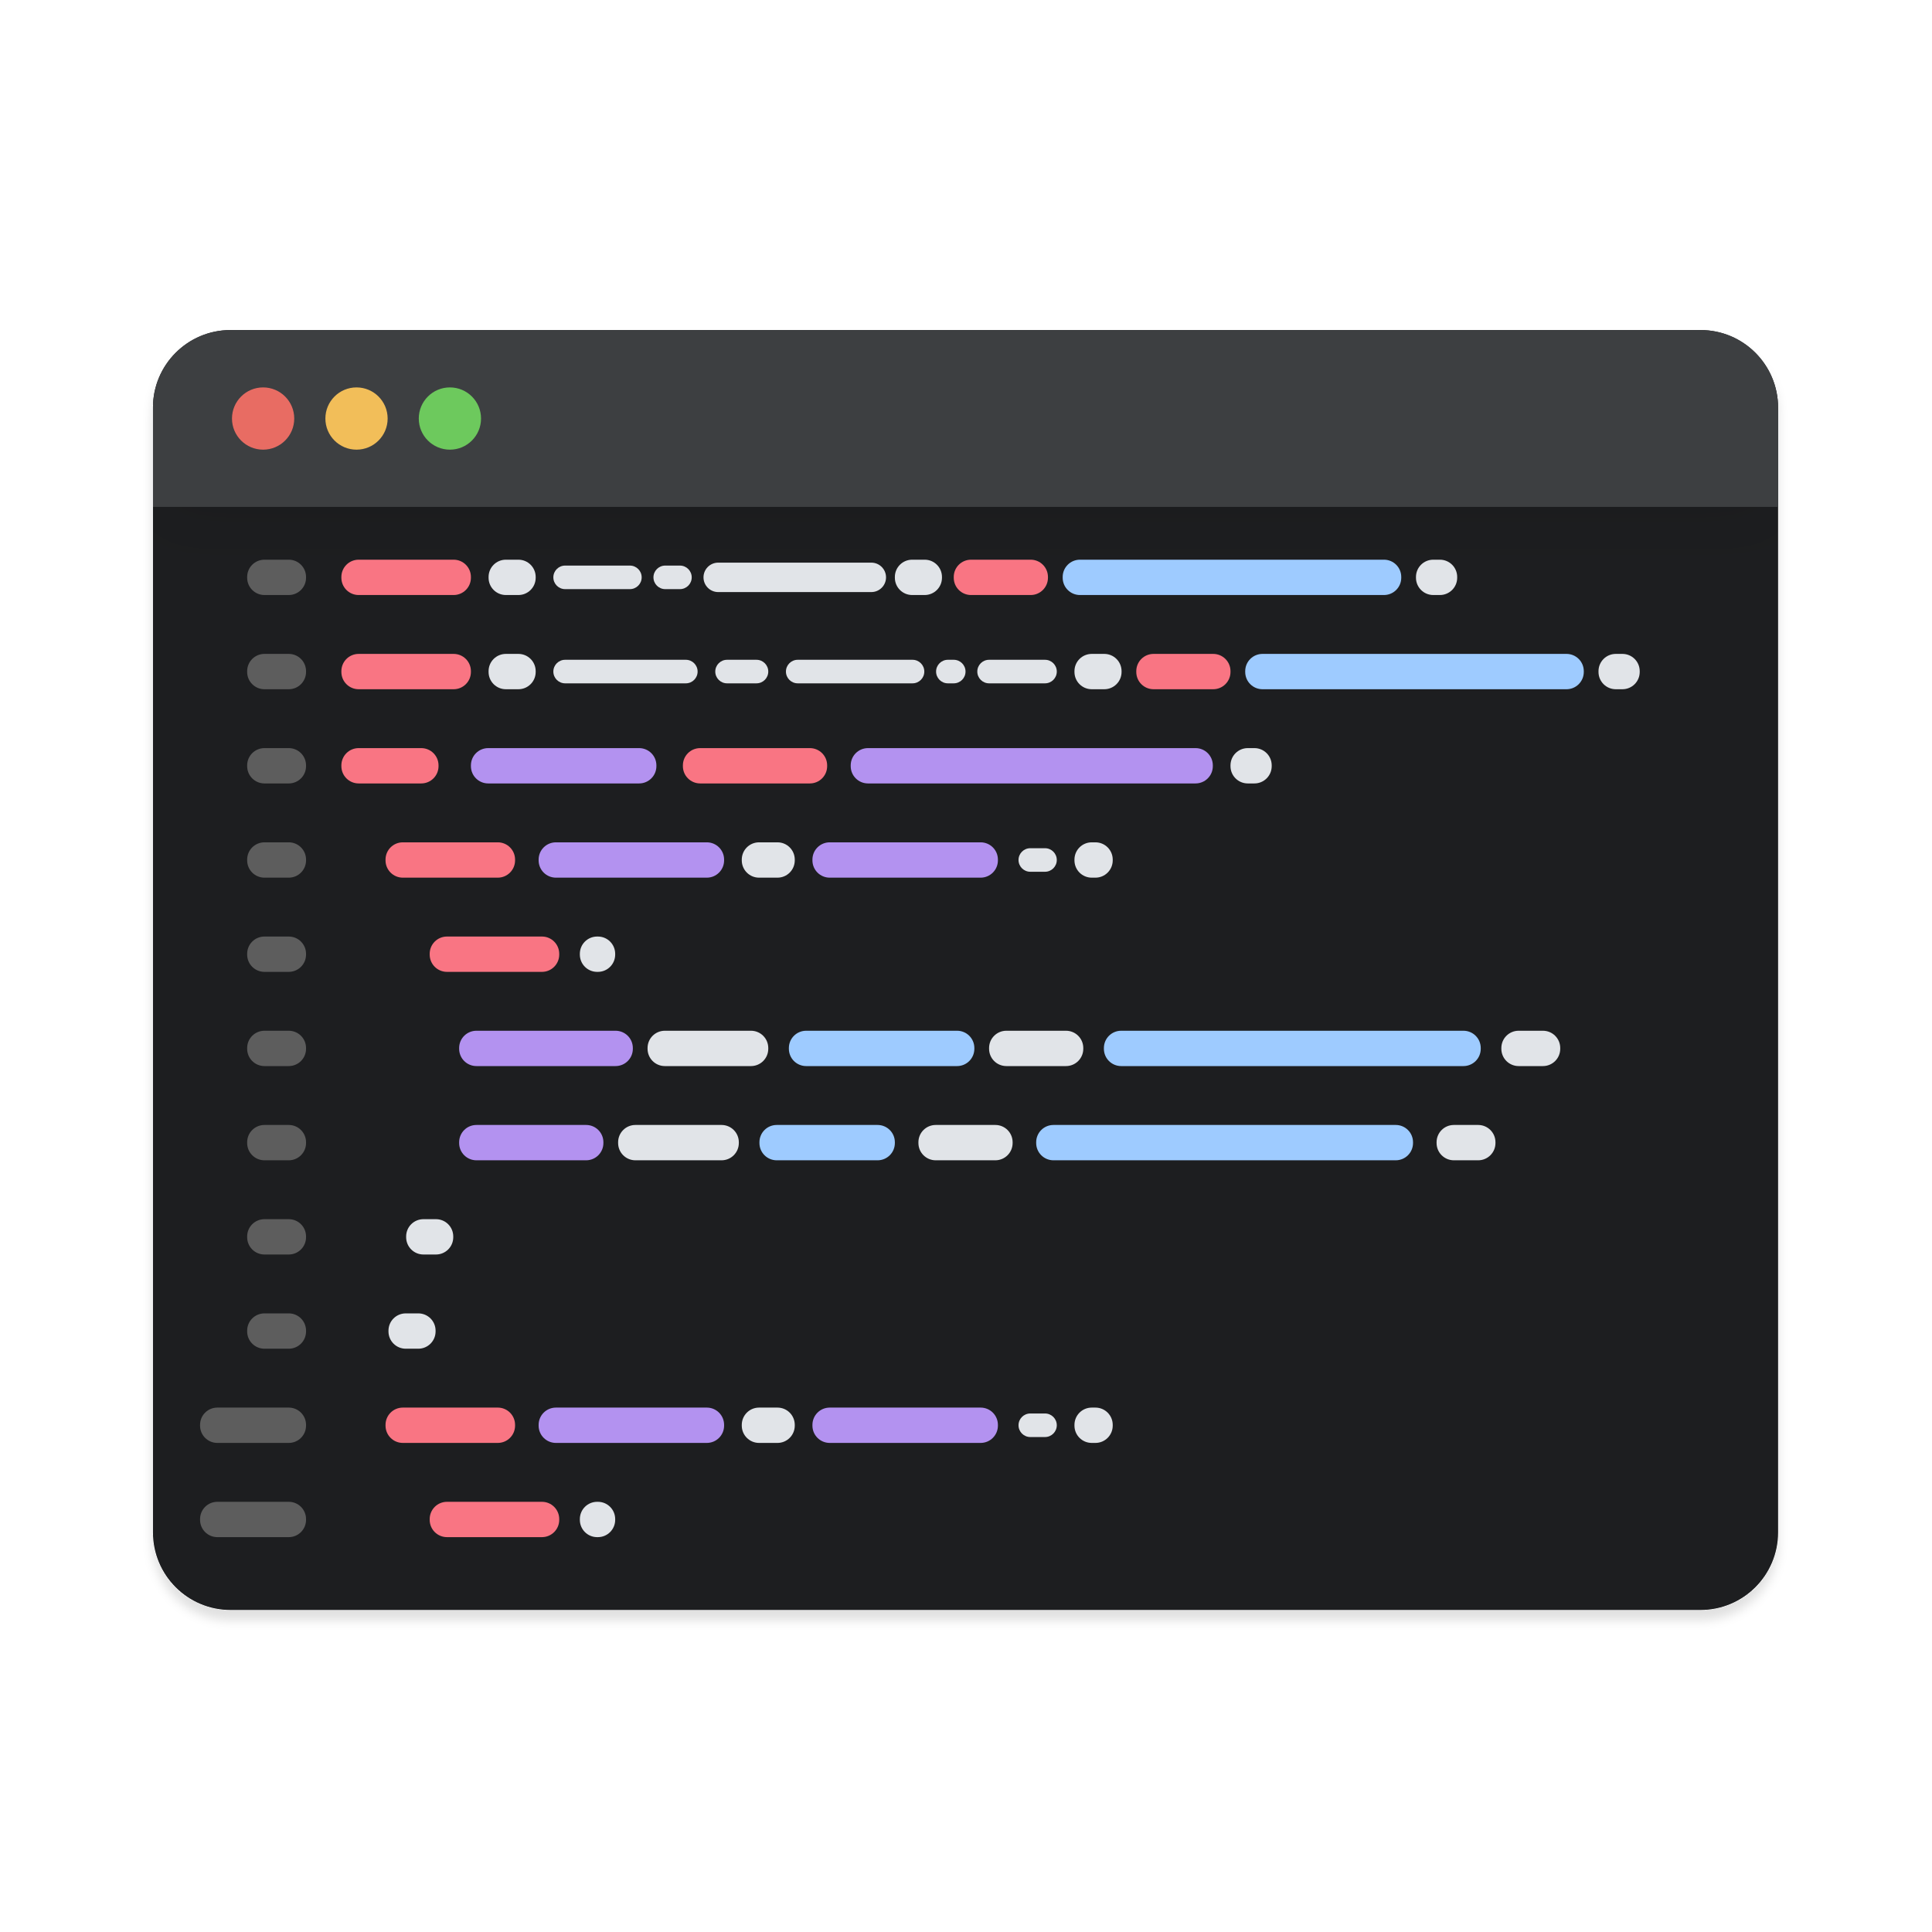
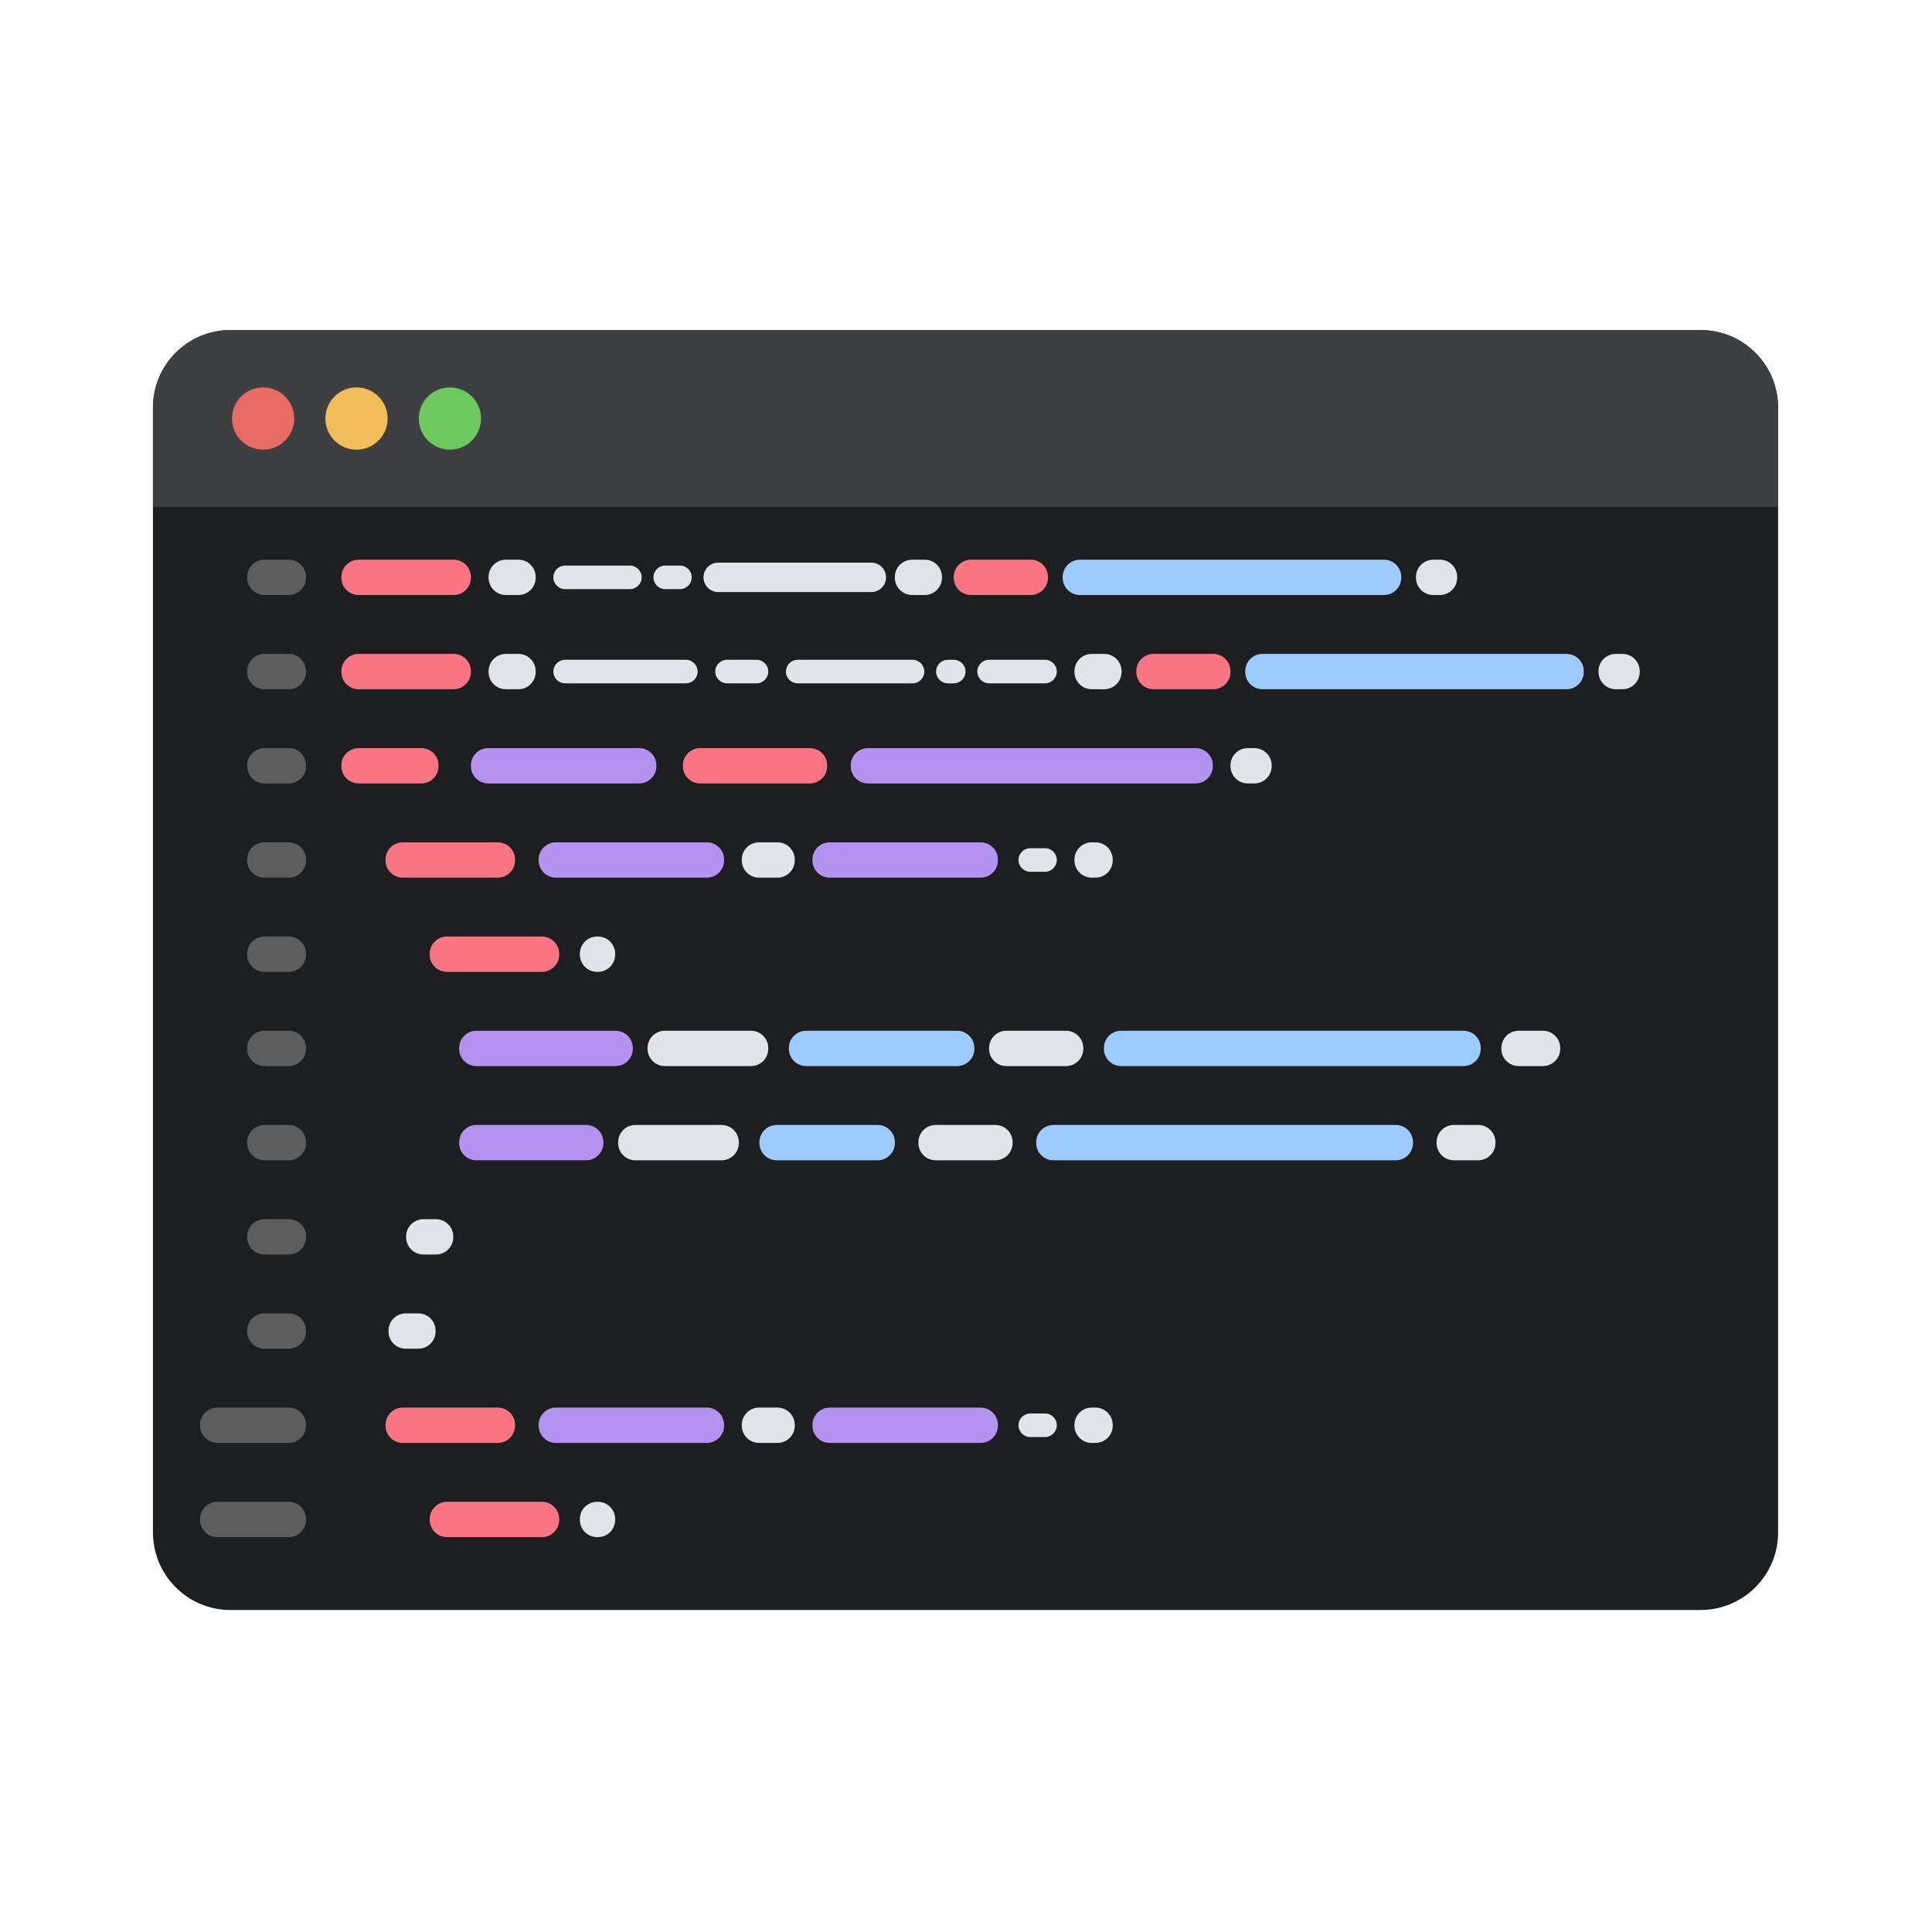
<svg xmlns="http://www.w3.org/2000/svg" fill="none" height="240" viewBox="0 0 240 240" width="240">
-   <filter id="a" color-interpolation-filters="sRGB" filterUnits="userSpaceOnUse" height="161.453" width="204.335" x="17.773" y="41">
-     <feFlood flood-opacity="0" result="BackgroundImageFix" />
-     <feColorMatrix in="SourceAlpha" result="hardAlpha" type="matrix" values="0 0 0 0 0 0 0 0 0 0 0 0 0 0 0 0 0 0 127 0" />
-     <feOffset dy="1.226" />
-     <feGaussianBlur stdDeviation=".613" />
-     <feComposite in2="hardAlpha" operator="out" />
-     <feColorMatrix type="matrix" values="0 0 0 0 0 0 0 0 0 0 0 0 0 0 0 0 0 0 0.12 0" />
-     <feBlend in2="BackgroundImageFix" mode="normal" result="effect1_dropShadow_307_5437" />
-     <feBlend in="SourceGraphic" in2="effect1_dropShadow_307_5437" mode="normal" result="shape" />
-   </filter>
-   <filter id="b" color-interpolation-filters="sRGB" filterUnits="userSpaceOnUse" height="37.582" width="217.418" x="11.291" y="35.503">
-     <feFlood flood-opacity="0" result="BackgroundImageFix" />
-     <feColorMatrix in="SourceAlpha" result="hardAlpha" type="matrix" values="0 0 0 0 0 0 0 0 0 0 0 0 0 0 0 0 0 0 127 0" />
-     <feOffset dy="2.409" />
-     <feGaussianBlur stdDeviation="3.855" />
-     <feComposite in2="hardAlpha" operator="out" />
-     <feColorMatrix type="matrix" values="0 0 0 0 0 0 0 0 0 0 0 0 0 0 0 0 0 0 0.08 0" />
-     <feBlend in2="BackgroundImageFix" mode="normal" result="effect1_dropShadow_307_5437" />
-     <feBlend in="SourceGraphic" in2="effect1_dropShadow_307_5437" mode="normal" result="shape" />
-   </filter>
-   <clipPath id="c">
+   <clipPath id="a">
    <rect height="159" rx="9.636" width="201.882" x="19" y="41" />
  </clipPath>
-   <g filter="url(#a)">
-     <g clip-path="url(#c)">
-       <rect fill="#1d1e20" height="159" rx="9.636" width="201.882" x="19" y="41" />
-       <g filter="url(#b)">
-         <path d="m19 40.803h202v22.164h-202z" fill="#3d3f41" />
-       </g>
-       <circle cx="32.685" cy="51.992" fill="#e86c63" r="3.867" />
-       <circle cx="44.287" cy="51.992" fill="#f2be59" r="3.867" />
-       <circle cx="55.889" cy="51.992" fill="#6dc95d" r="3.867" />
-       <rect fill="#5d5d5d" height="4.389" rx="2.146" width="7.315" x="30.703" y="69.527" />
-       <rect fill="#5d5d5d" height="4.389" rx="2.146" width="7.315" x="30.703" y="81.23" />
-       <rect fill="#5d5d5d" height="4.389" rx="2.146" width="7.315" x="30.703" y="92.933" />
-       <rect fill="#5d5d5d" height="4.389" rx="2.146" width="7.315" x="30.703" y="104.637" />
-       <rect fill="#5d5d5d" height="4.389" rx="2.146" width="7.315" x="30.703" y="116.34" />
-       <rect fill="#5d5d5d" height="4.389" rx="2.146" width="7.315" x="30.703" y="128.043" />
-       <rect fill="#5d5d5d" height="4.389" rx="2.146" width="7.315" x="30.703" y="139.747" />
-       <rect fill="#5d5d5d" height="4.389" rx="2.146" width="7.315" x="30.703" y="151.45" />
-       <rect fill="#5d5d5d" height="4.389" rx="2.146" width="7.315" x="30.703" y="163.153" />
-       <rect fill="#5d5d5d" height="4.389" rx="2.146" width="13.166" x="24.852" y="174.856" />
-       <rect fill="#5d5d5d" height="4.389" rx="2.146" width="13.166" x="24.852" y="186.56" />
-       <rect fill="#f97583" height="4.389" rx="2.146" width="16.092" x="42.407" y="69.527" />
-       <rect fill="#f97583" height="4.389" rx="2.146" width="11.703" x="118.478" y="69.527" />
-       <rect fill="#f97583" height="4.389" rx="2.146" width="11.703" x="141.153" y="81.23" />
-       <rect fill="#e1e4e8" height="4.389" rx="2.146" width="5.12" x="175.897" y="69.527" />
-       <rect fill="#9ecbff" height="4.389" rx="2.146" width="42.059" x="132.01" y="69.527" />
-       <g fill="#e1e4e8">
-         <rect height="4.389" rx="2.146" width="5.852" x="60.693" y="69.527" />
-         <rect height="4.389" rx="2.146" width="5.852" x="111.163" y="69.527" />
-         <rect height="2.926" rx="1.463" width="10.972" x="68.739" y="70.258" />
-         <rect height="2.926" rx="1.463" width="4.754" x="81.174" y="70.258" />
-         <rect height="3.657" rx="1.829" width="22.675" x="87.391" y="69.893" />
-         <rect height="4.389" rx="2.146" width="5.852" x="60.693" y="81.23" />
-         <rect height="4.389" rx="2.146" width="5.852" x="50.453" y="151.45" />
-         <rect height="4.389" rx="2.146" width="5.852" x="48.258" y="163.153" />
-         <rect height="4.389" rx="2.146" width="6.583" x="92.146" y="104.637" />
-         <rect height="4.389" rx="2.146" width="6.583" x="92.146" y="174.856" />
-         <rect height="4.389" rx="2.146" width="4.389" x="72.031" y="116.34" />
-         <rect height="4.389" rx="2.146" width="4.389" x="72.031" y="186.56" />
-         <rect height="4.389" rx="2.146" width="14.995" x="80.442" y="128.043" />
-         <rect height="4.389" rx="2.146" width="14.995" x="76.785" y="139.747" />
-         <rect height="4.389" rx="2.146" width="11.703" x="122.867" y="128.043" />
-         <rect height="4.389" rx="2.146" width="11.703" x="114.089" y="139.747" />
-         <rect height="4.389" rx="2.146" width="7.315" x="186.503" y="128.043" />
-         <rect height="4.389" rx="2.146" width="7.315" x="178.457" y="139.747" />
-       </g>
-       <rect fill="#9ecbff" height="4.389" rx="2.146" width="23.041" x="97.997" y="128.043" />
-       <rect fill="#9ecbff" height="4.389" rx="2.146" width="16.823" x="94.34" y="139.747" />
-       <rect fill="#9ecbff" height="4.389" rx="2.146" width="46.813" x="137.13" y="128.043" />
-       <rect fill="#9ecbff" height="4.389" rx="2.146" width="46.813" x="128.718" y="139.747" />
-       <rect fill="#e1e4e8" height="2.926" rx="1.463" width="4.754" x="126.524" y="105.368" />
-       <rect fill="#e1e4e8" height="2.926" rx="1.463" width="4.754" x="126.524" y="175.588" />
-       <rect fill="#e1e4e8" height="4.389" rx="2.146" width="4.754" x="133.473" y="104.637" />
-       <rect fill="#e1e4e8" height="4.389" rx="2.146" width="4.754" x="133.473" y="174.856" />
-       <rect fill="#e1e4e8" height="4.389" rx="2.146" width="5.852" x="133.473" y="81.23" />
-       <rect fill="#e1e4e8" height="2.926" rx="1.463" width="17.921" x="68.739" y="81.961" />
-       <rect fill="#e1e4e8" height="2.926" rx="1.463" width="9.875" x="121.404" y="81.961" />
-       <rect fill="#e1e4e8" height="2.926" rx="1.463" width="3.657" x="116.284" y="81.961" />
-       <rect fill="#e1e4e8" height="2.926" rx="1.463" width="6.583" x="88.854" y="81.961" />
-       <rect fill="#e1e4e8" height="2.926" rx="1.463" width="17.189" x="97.632" y="81.961" />
-       <rect fill="#e1e4e8" height="4.389" rx="2.146" width="5.12" x="198.572" y="81.23" />
-       <rect fill="#e1e4e8" height="4.389" rx="2.146" width="5.12" x="152.856" y="92.933" />
-       <rect fill="#9ecbff" height="4.389" rx="2.146" width="42.059" x="154.685" y="81.23" />
-       <rect fill="#f97583" height="4.389" rx="2.146" width="16.092" x="42.407" y="81.23" />
-       <rect fill="#f97583" height="4.389" rx="2.146" width="12.069" x="42.407" y="92.933" />
-       <rect fill="#f97583" height="4.389" rx="2.146" width="16.092" x="47.892" y="104.637" />
-       <rect fill="#f97583" height="4.389" rx="2.146" width="16.092" x="47.892" y="174.856" />
-       <rect fill="#f97583" height="4.389" rx="2.146" width="16.092" x="53.378" y="116.34" />
-       <rect fill="#f97583" height="4.389" rx="2.146" width="16.092" x="53.378" y="186.56" />
-       <rect fill="#b392f0" height="4.389" rx="2.146" width="23.041" x="58.499" y="92.933" />
-       <rect fill="#f97583" height="4.389" rx="2.146" width="17.921" x="84.831" y="92.933" />
-       <rect fill="#b392f0" height="4.389" rx="2.146" width="23.041" x="66.91" y="104.637" />
-       <rect fill="#b392f0" height="4.389" rx="2.146" width="23.041" x="66.91" y="174.856" />
-       <rect fill="#b392f0" height="4.389" rx="2.146" width="21.578" x="57.036" y="128.043" />
-       <rect fill="#b392f0" height="4.389" rx="2.146" width="17.921" x="57.036" y="139.747" />
-       <rect fill="#b392f0" height="4.389" rx="2.146" width="23.041" x="100.923" y="104.637" />
-       <rect fill="#b392f0" height="4.389" rx="2.146" width="23.041" x="100.923" y="174.856" />
-       <rect fill="#b392f0" height="4.389" rx="2.146" width="44.984" x="105.678" y="92.933" />
+   <g clip-path="url(#a)">
+     <rect fill="#1d1e20" height="159" rx="9.636" width="201.882" x="19" y="41" />
+     <path d="m19 40.803h202v22.164h-202z" fill="#3d3f41" />
+     <circle cx="32.685" cy="51.992" fill="#e86c63" r="3.867" />
+     <circle cx="44.287" cy="51.992" fill="#f2be59" r="3.867" />
+     <circle cx="55.889" cy="51.992" fill="#6dc95d" r="3.867" />
+     <rect fill="#5d5d5d" height="4.389" rx="2.146" width="7.315" x="30.703" y="69.527" />
+     <rect fill="#5d5d5d" height="4.389" rx="2.146" width="7.315" x="30.703" y="81.23" />
+     <rect fill="#5d5d5d" height="4.389" rx="2.146" width="7.315" x="30.703" y="92.933" />
+     <rect fill="#5d5d5d" height="4.389" rx="2.146" width="7.315" x="30.703" y="104.637" />
+     <rect fill="#5d5d5d" height="4.389" rx="2.146" width="7.315" x="30.703" y="116.34" />
+     <rect fill="#5d5d5d" height="4.389" rx="2.146" width="7.315" x="30.703" y="128.043" />
+     <rect fill="#5d5d5d" height="4.389" rx="2.146" width="7.315" x="30.703" y="139.747" />
+     <rect fill="#5d5d5d" height="4.389" rx="2.146" width="7.315" x="30.703" y="151.45" />
+     <rect fill="#5d5d5d" height="4.389" rx="2.146" width="7.315" x="30.703" y="163.153" />
+     <rect fill="#5d5d5d" height="4.389" rx="2.146" width="13.166" x="24.852" y="174.856" />
+     <rect fill="#5d5d5d" height="4.389" rx="2.146" width="13.166" x="24.852" y="186.56" />
+     <rect fill="#f97583" height="4.389" rx="2.146" width="16.092" x="42.407" y="69.527" />
+     <rect fill="#f97583" height="4.389" rx="2.146" width="11.703" x="118.478" y="69.527" />
+     <rect fill="#f97583" height="4.389" rx="2.146" width="11.703" x="141.153" y="81.23" />
+     <rect fill="#e1e4e8" height="4.389" rx="2.146" width="5.12" x="175.897" y="69.527" />
+     <rect fill="#9ecbff" height="4.389" rx="2.146" width="42.059" x="132.01" y="69.527" />
+     <g fill="#e1e4e8">
+       <rect height="4.389" rx="2.146" width="5.852" x="60.693" y="69.527" />
+       <rect height="4.389" rx="2.146" width="5.852" x="111.163" y="69.527" />
+       <rect height="2.926" rx="1.463" width="10.972" x="68.739" y="70.258" />
+       <rect height="2.926" rx="1.463" width="4.754" x="81.174" y="70.258" />
+       <rect height="3.657" rx="1.829" width="22.675" x="87.391" y="69.893" />
+       <rect height="4.389" rx="2.146" width="5.852" x="60.693" y="81.23" />
+       <rect height="4.389" rx="2.146" width="5.852" x="50.453" y="151.45" />
+       <rect height="4.389" rx="2.146" width="5.852" x="48.258" y="163.153" />
+       <rect height="4.389" rx="2.146" width="6.583" x="92.146" y="104.637" />
+       <rect height="4.389" rx="2.146" width="6.583" x="92.146" y="174.856" />
+       <rect height="4.389" rx="2.146" width="4.389" x="72.031" y="116.34" />
+       <rect height="4.389" rx="2.146" width="4.389" x="72.031" y="186.56" />
+       <rect height="4.389" rx="2.146" width="14.995" x="80.442" y="128.043" />
+       <rect height="4.389" rx="2.146" width="14.995" x="76.785" y="139.747" />
+       <rect height="4.389" rx="2.146" width="11.703" x="122.867" y="128.043" />
+       <rect height="4.389" rx="2.146" width="11.703" x="114.089" y="139.747" />
+       <rect height="4.389" rx="2.146" width="7.315" x="186.503" y="128.043" />
+       <rect height="4.389" rx="2.146" width="7.315" x="178.457" y="139.747" />
    </g>
+     <rect fill="#9ecbff" height="4.389" rx="2.146" width="23.041" x="97.997" y="128.043" />
+     <rect fill="#9ecbff" height="4.389" rx="2.146" width="16.823" x="94.34" y="139.747" />
+     <rect fill="#9ecbff" height="4.389" rx="2.146" width="46.813" x="137.13" y="128.043" />
+     <rect fill="#9ecbff" height="4.389" rx="2.146" width="46.813" x="128.718" y="139.747" />
+     <g fill="#e1e4e8">
+       <rect height="2.926" rx="1.463" width="4.754" x="126.524" y="105.368" />
+       <rect height="2.926" rx="1.463" width="4.754" x="126.524" y="175.588" />
+       <rect height="4.389" rx="2.146" width="4.754" x="133.473" y="104.637" />
+       <rect height="4.389" rx="2.146" width="4.754" x="133.473" y="174.856" />
+       <rect height="4.389" rx="2.146" width="5.852" x="133.473" y="81.23" />
+       <rect height="2.926" rx="1.463" width="17.921" x="68.739" y="81.961" />
+       <rect height="2.926" rx="1.463" width="9.875" x="121.404" y="81.961" />
+       <rect height="2.926" rx="1.463" width="3.657" x="116.284" y="81.961" />
+       <rect height="2.926" rx="1.463" width="6.583" x="88.854" y="81.961" />
+       <rect height="2.926" rx="1.463" width="17.189" x="97.632" y="81.961" />
+       <rect height="4.389" rx="2.146" width="5.12" x="198.572" y="81.23" />
+       <rect height="4.389" rx="2.146" width="5.12" x="152.856" y="92.933" />
+     </g>
+     <rect fill="#9ecbff" height="4.389" rx="2.146" width="42.059" x="154.685" y="81.23" />
+     <rect fill="#f97583" height="4.389" rx="2.146" width="16.092" x="42.407" y="81.23" />
+     <rect fill="#f97583" height="4.389" rx="2.146" width="12.069" x="42.407" y="92.933" />
+     <rect fill="#f97583" height="4.389" rx="2.146" width="16.092" x="47.892" y="104.637" />
+     <rect fill="#f97583" height="4.389" rx="2.146" width="16.092" x="47.892" y="174.856" />
+     <rect fill="#f97583" height="4.389" rx="2.146" width="16.092" x="53.378" y="116.34" />
+     <rect fill="#f97583" height="4.389" rx="2.146" width="16.092" x="53.378" y="186.56" />
+     <rect fill="#b392f0" height="4.389" rx="2.146" width="23.041" x="58.499" y="92.933" />
+     <rect fill="#f97583" height="4.389" rx="2.146" width="17.921" x="84.831" y="92.933" />
+     <rect fill="#b392f0" height="4.389" rx="2.146" width="23.041" x="66.91" y="104.637" />
+     <rect fill="#b392f0" height="4.389" rx="2.146" width="23.041" x="66.91" y="174.856" />
+     <rect fill="#b392f0" height="4.389" rx="2.146" width="21.578" x="57.036" y="128.043" />
+     <rect fill="#b392f0" height="4.389" rx="2.146" width="17.921" x="57.036" y="139.747" />
+     <rect fill="#b392f0" height="4.389" rx="2.146" width="23.041" x="100.923" y="104.637" />
+     <rect fill="#b392f0" height="4.389" rx="2.146" width="23.041" x="100.923" y="174.856" />
+     <rect fill="#b392f0" height="4.389" rx="2.146" width="44.984" x="105.678" y="92.933" />
  </g>
</svg>
